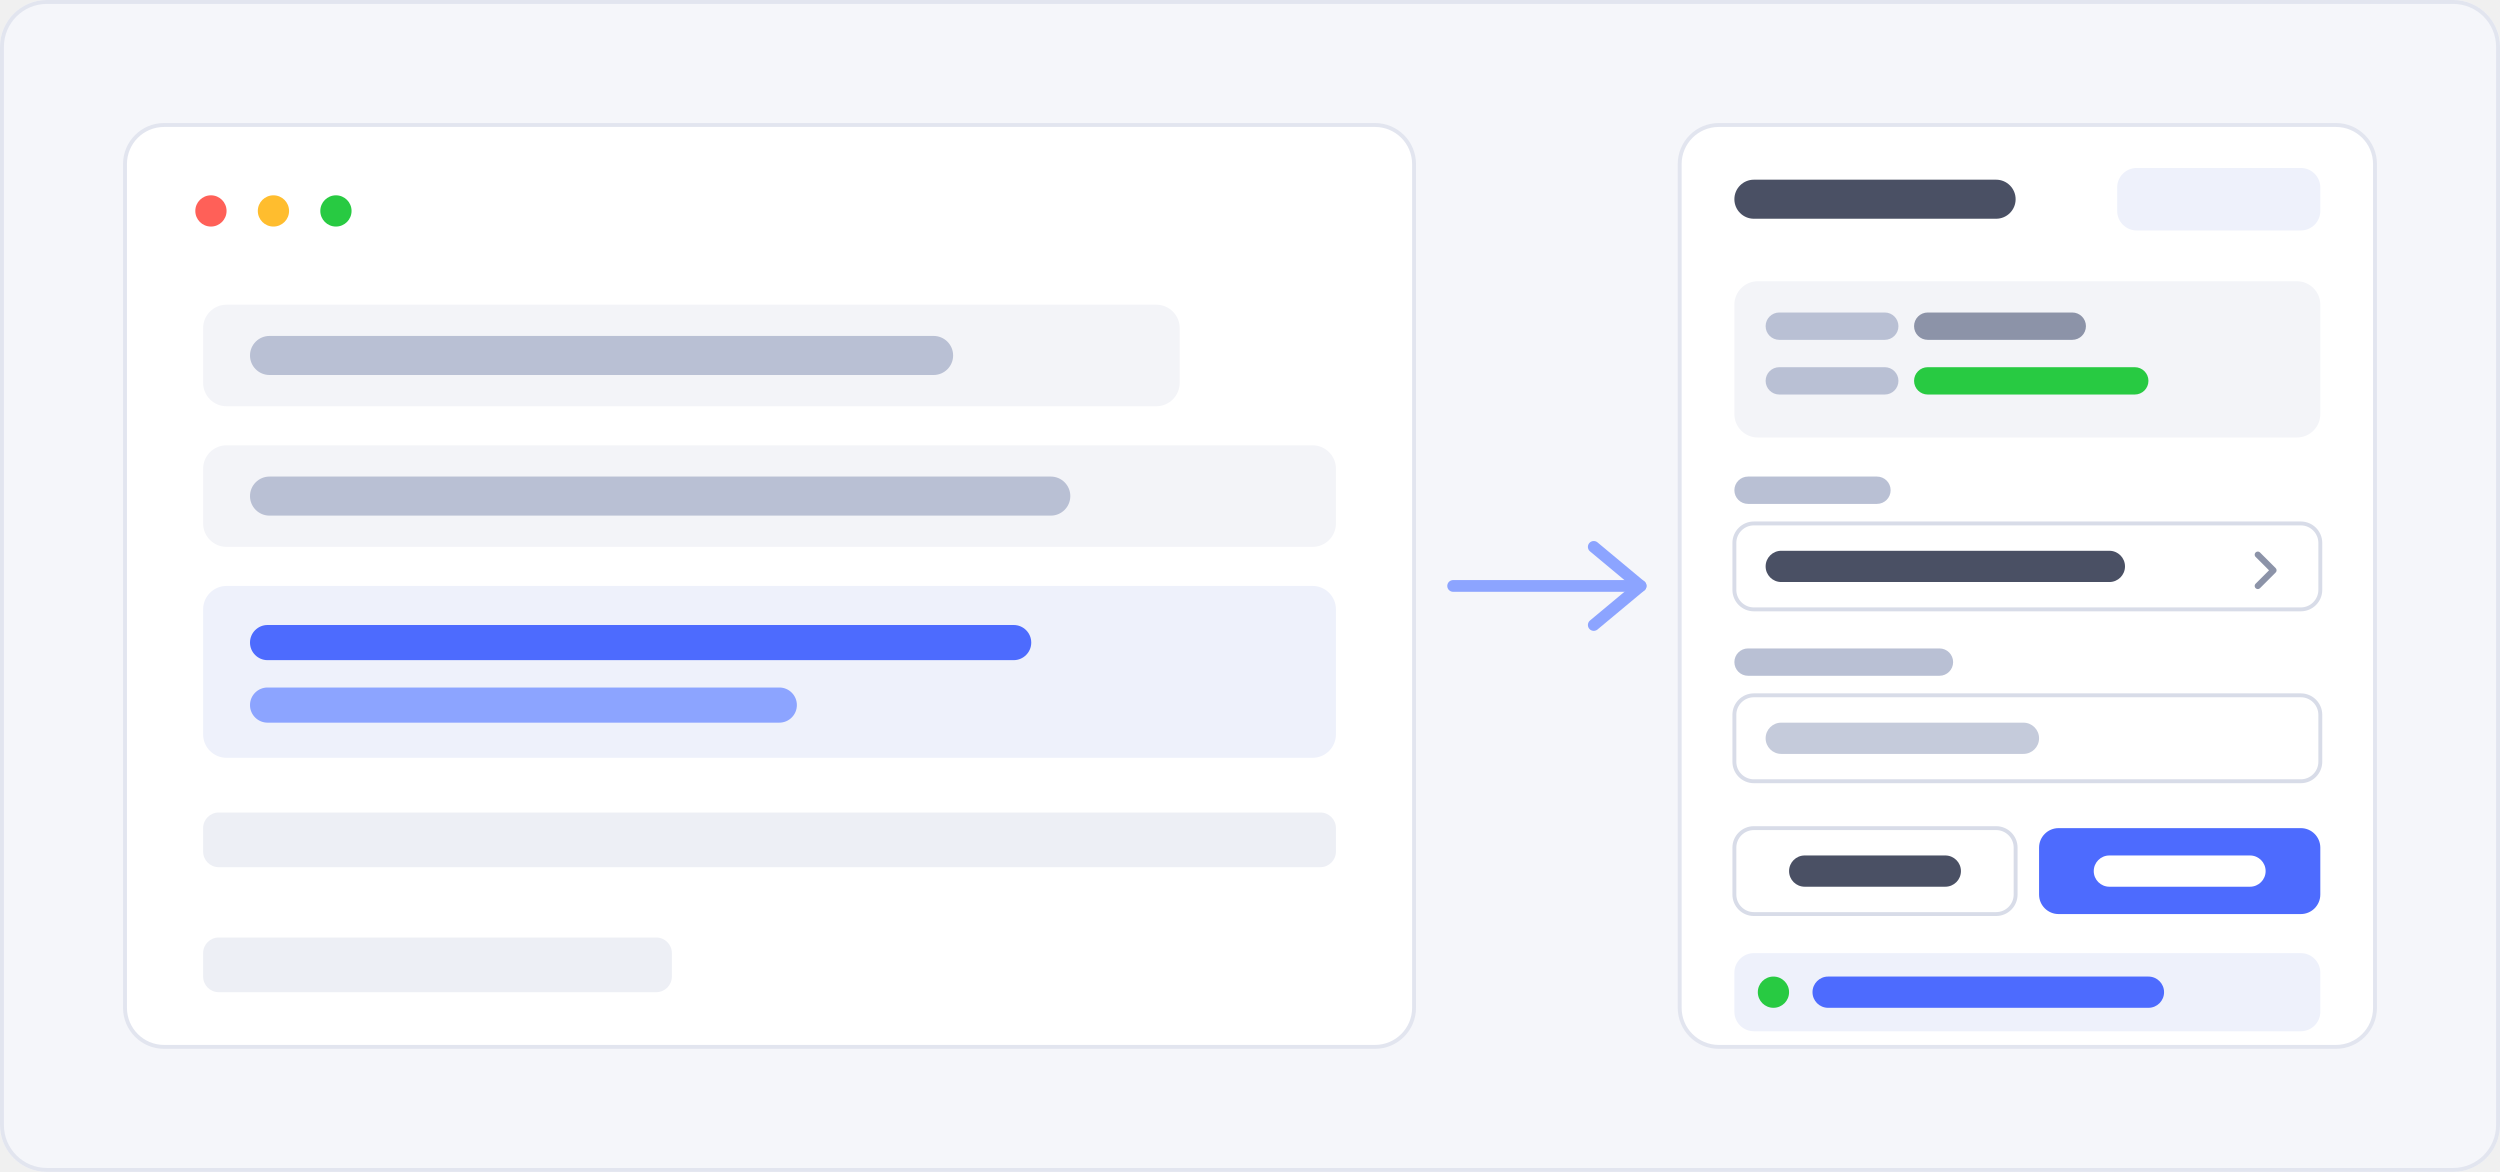
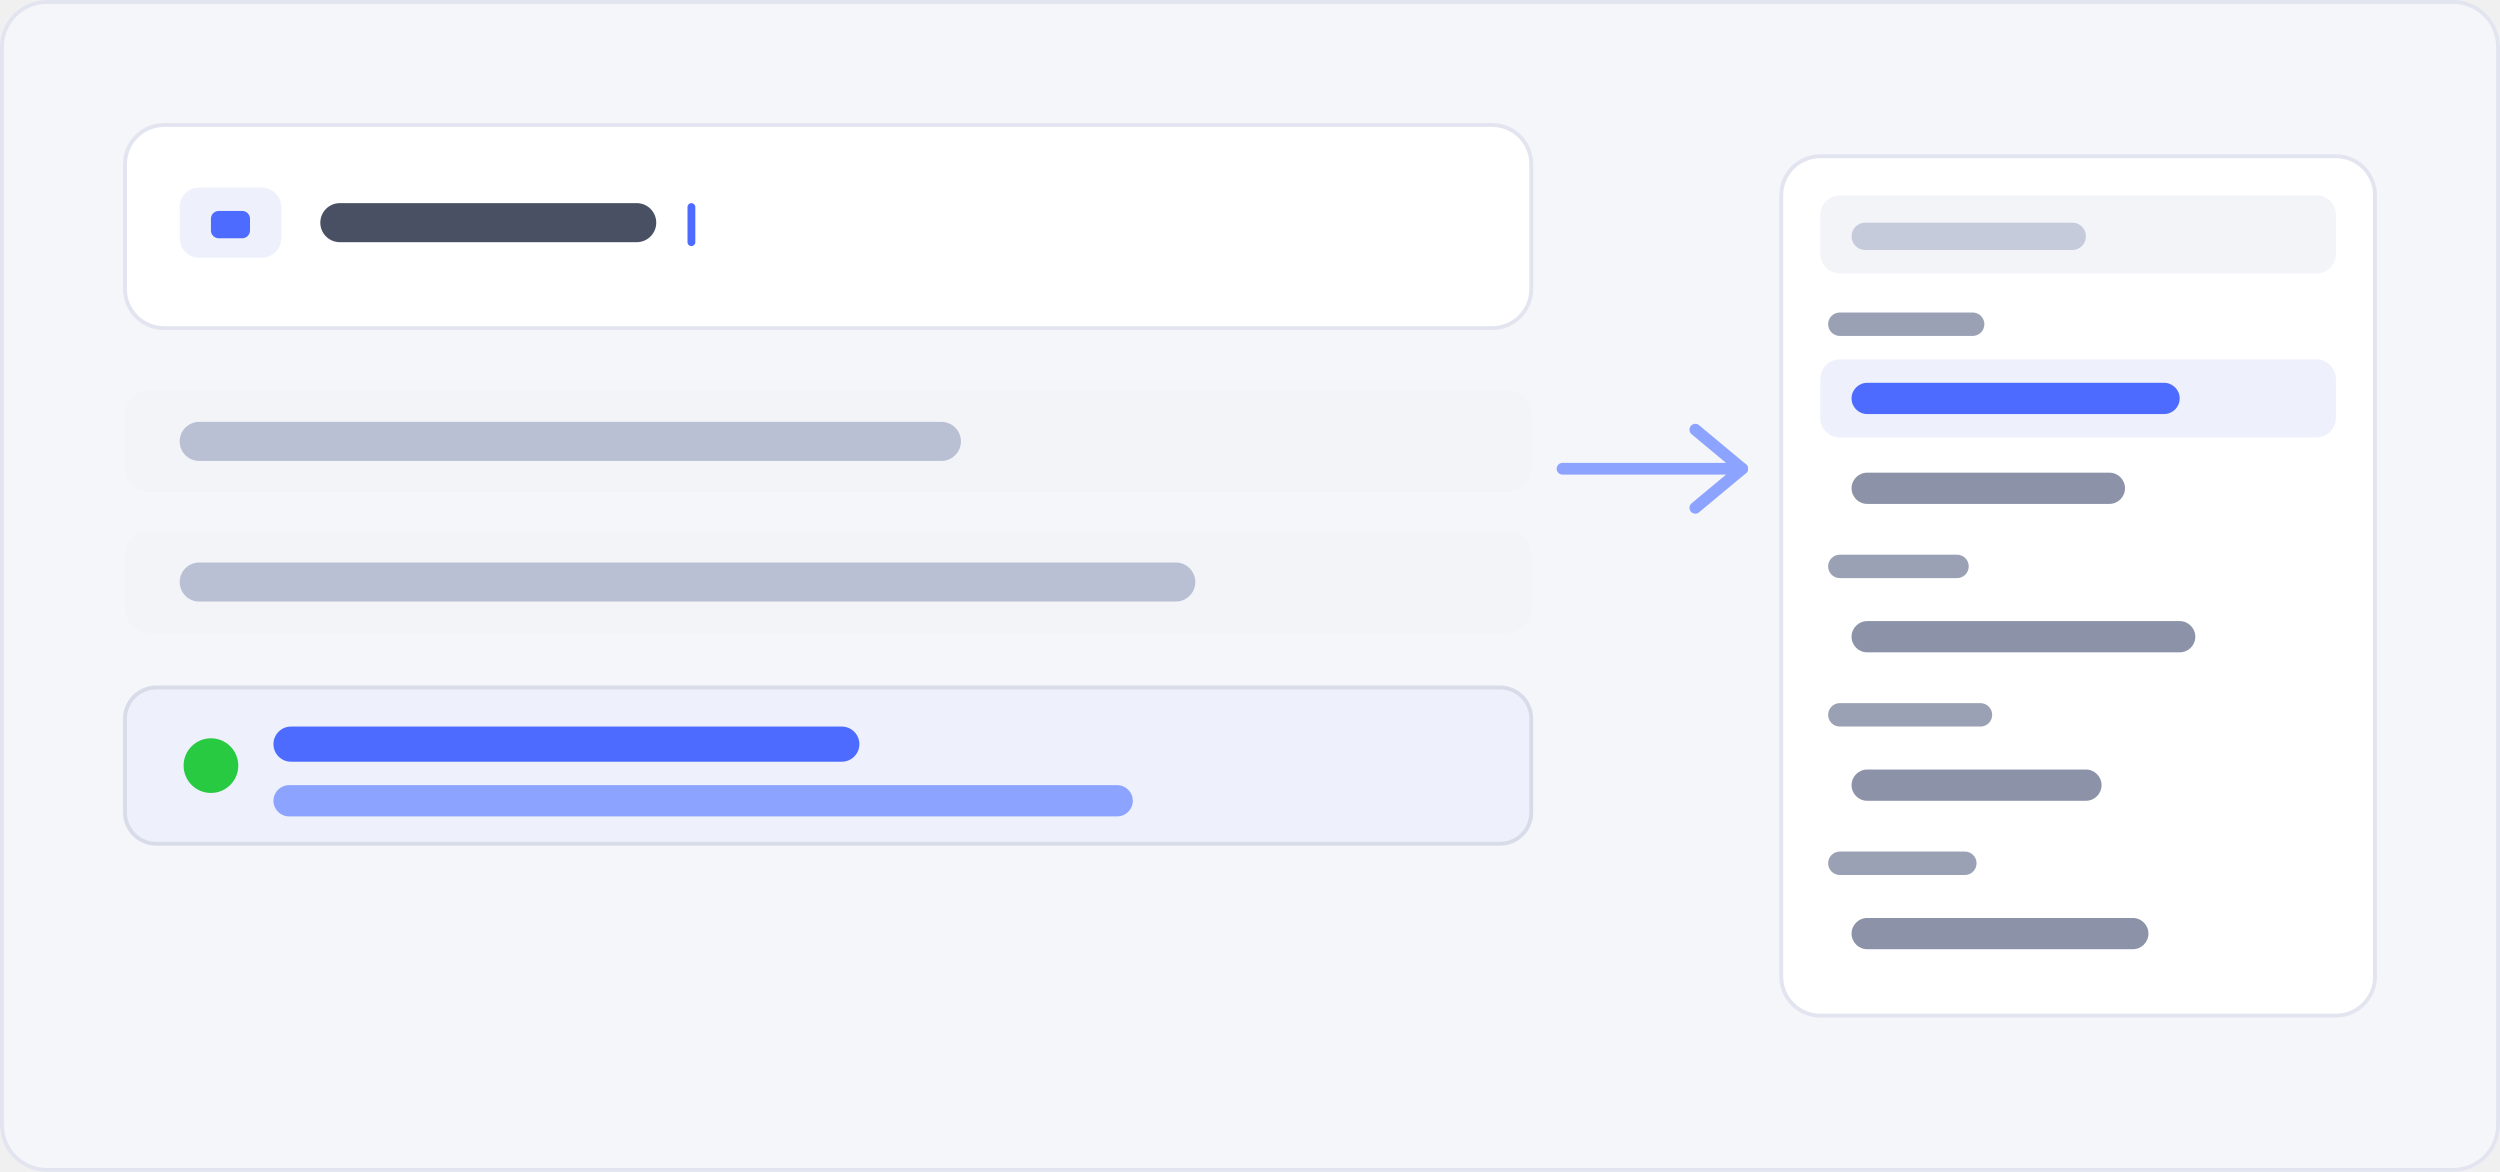
<svg xmlns="http://www.w3.org/2000/svg" width="640" height="300" viewBox="0 0 640 300" fill="none">
  <rect width="640" height="300" rx="12" fill="#F5F6FA" />
  <rect x="0.5" y="0.5" width="639" height="299" rx="11.5" stroke="#E2E5EF" />
-   <rect x="32" y="32" width="330" height="236" rx="10" fill="#FFFFFF" stroke="#E2E5EF" />
-   <circle cx="54" cy="54" r="4" fill="#FF6058" />
-   <circle cx="70" cy="54" r="4" fill="#FFBD2E" />
-   <circle cx="86" cy="54" r="4" fill="#28CA42" />
-   <rect x="52" y="78" width="250" height="26" rx="6" fill="#F3F4F8" />
-   <rect x="64" y="86" width="180" height="10" rx="5" fill="#B9C0D4" />
-   <rect x="52" y="114" width="290" height="26" rx="6" fill="#F3F4F8" />
-   <rect x="64" y="122" width="210" height="10" rx="5" fill="#B9C0D4" />
-   <rect x="52" y="150" width="290" height="44" rx="6" fill="#EEF1FB" />
-   <rect x="64" y="160" width="200" height="9" rx="4.5" fill="#4D6BFE" />
-   <rect x="64" y="176" width="140" height="9" rx="4.5" fill="#8CA4FF" />
-   <rect x="52" y="208" width="290" height="14" rx="4" fill="#EDEFF5" />
-   <rect x="52" y="240" width="120" height="14" rx="4" fill="#EDEFF5" />
-   <path d="M372 150H420" stroke="#8CA4FF" stroke-width="3" stroke-linecap="round" />
-   <path d="M408 140L420 150L408 160" stroke="#8CA4FF" stroke-width="3" stroke-linecap="round" stroke-linejoin="round" />
-   <rect x="430" y="32" width="178" height="236" rx="10" fill="#FFFFFF" stroke="#E2E5EF" />
-   <rect x="444" y="46" width="72" height="10" rx="5" fill="#4A5064" />
-   <rect x="542" y="43" width="52" height="16" rx="5" fill="#EEF1FB" />
-   <rect x="444" y="72" width="150" height="40" rx="6" fill="#F3F4F8" />
-   <rect x="452" y="80" width="34" height="7" rx="3.5" fill="#B9C0D4" />
-   <rect x="490" y="80" width="44" height="7" rx="3.5" fill="#8C93A8" />
-   <rect x="452" y="94" width="34" height="7" rx="3.5" fill="#B9C0D4" />
-   <rect x="490" y="94" width="60" height="7" rx="3.5" fill="#28CA42" />
-   <rect x="444" y="122" width="40" height="7" rx="3.5" fill="#B9C0D4" />
-   <rect x="444" y="134" width="150" height="22" rx="5" fill="#FFFFFF" stroke="#D8DCE8" />
-   <rect x="452" y="141" width="92" height="8" rx="4" fill="#4A5064" />
-   <path d="M578 142L582 146L578 150" stroke="#8C93A8" stroke-width="1.6" stroke-linecap="round" stroke-linejoin="round" />
-   <rect x="444" y="166" width="56" height="7" rx="3.5" fill="#B9C0D4" />
-   <rect x="444" y="178" width="150" height="22" rx="5" fill="#FFFFFF" stroke="#D8DCE8" />
-   <rect x="452" y="185" width="70" height="8" rx="4" fill="#C5CBDB" />
-   <rect x="444" y="212" width="72" height="22" rx="5" fill="#FFFFFF" stroke="#D8DCE8" />
-   <rect x="458" y="219" width="44" height="8" rx="4" fill="#4A5064" />
-   <rect x="522" y="212" width="72" height="22" rx="5" fill="#4D6BFE" />
-   <rect x="536" y="219" width="44" height="8" rx="4" fill="#FFFFFF" />
-   <rect x="444" y="244" width="150" height="20" rx="5" fill="#EEF1FB" />
-   <circle cx="454" cy="254" r="4" fill="#28CA42" />
-   <rect x="464" y="250" width="90" height="8" rx="4" fill="#4D6BFE" />
+   <rect x="32" y="32" width="360" height="52" rx="10" fill="#FFFFFF" stroke="#E2E5EF" />
+   <rect x="46" y="48" width="26" height="18" rx="5" fill="#EEF1FB" />
+   <rect x="54" y="54" width="10" height="7" rx="2" fill="#4D6BFE" />
+   <rect x="82" y="52" width="86" height="10" rx="5" fill="#4A5064" />
+   <rect x="176" y="52" width="2" height="11" rx="1" fill="#4D6BFE" />
+   <rect x="32" y="100" width="360" height="26" rx="6" fill="#F3F4F8" />
+   <rect x="46" y="108" width="200" height="10" rx="5" fill="#B9C0D4" />
+   <rect x="32" y="136" width="360" height="26" rx="6" fill="#F3F4F8" />
+   <rect x="46" y="144" width="260" height="10" rx="5" fill="#B9C0D4" />
+   <rect x="32" y="176" width="360" height="40" rx="8" fill="#EEF1FB" stroke="#D8DCE8" />
+   <circle cx="54" cy="196" r="7" fill="#28CA42" />
+   <rect x="70" y="186" width="150" height="9" rx="4.5" fill="#4D6BFE" />
+   <rect x="70" y="201" width="220" height="8" rx="4" fill="#8CA4FF" />
+   <path d="M400 120H446" stroke="#8CA4FF" stroke-width="3" stroke-linecap="round" />
+   <path d="M434 110L446 120L434 130" stroke="#8CA4FF" stroke-width="3" stroke-linecap="round" stroke-linejoin="round" />
+   <rect x="456" y="40" width="152" height="220" rx="10" fill="#FFFFFF" stroke="#E2E5EF" />
+   <rect x="466" y="50" width="132" height="20" rx="5" fill="#F3F4F8" />
+   <rect x="474" y="57" width="60" height="7" rx="3.5" fill="#C5CBDB" />
+   <rect x="468" y="80" width="40" height="6" rx="3" fill="#9AA1B4" />
+   <rect x="466" y="92" width="132" height="20" rx="5" fill="#EEF1FB" />
+   <rect x="474" y="98" width="84" height="8" rx="4" fill="#4D6BFE" />
+   <rect x="466" y="116" width="132" height="18" rx="5" fill="#FFFFFF" />
+   <rect x="474" y="121" width="70" height="8" rx="4" fill="#8C93A8" />
+   <rect x="468" y="142" width="36" height="6" rx="3" fill="#9AA1B4" />
+   <rect x="466" y="154" width="132" height="18" rx="5" fill="#FFFFFF" />
+   <rect x="474" y="159" width="88" height="8" rx="4" fill="#8C93A8" />
+   <rect x="468" y="180" width="42" height="6" rx="3" fill="#9AA1B4" />
+   <rect x="466" y="192" width="132" height="18" rx="5" fill="#FFFFFF" />
+   <rect x="474" y="197" width="64" height="8" rx="4" fill="#8C93A8" />
+   <rect x="468" y="218" width="38" height="6" rx="3" fill="#9AA1B4" />
+   <rect x="466" y="230" width="132" height="18" rx="5" fill="#FFFFFF" />
+   <rect x="474" y="235" width="76" height="8" rx="4" fill="#8C93A8" />
</svg>
